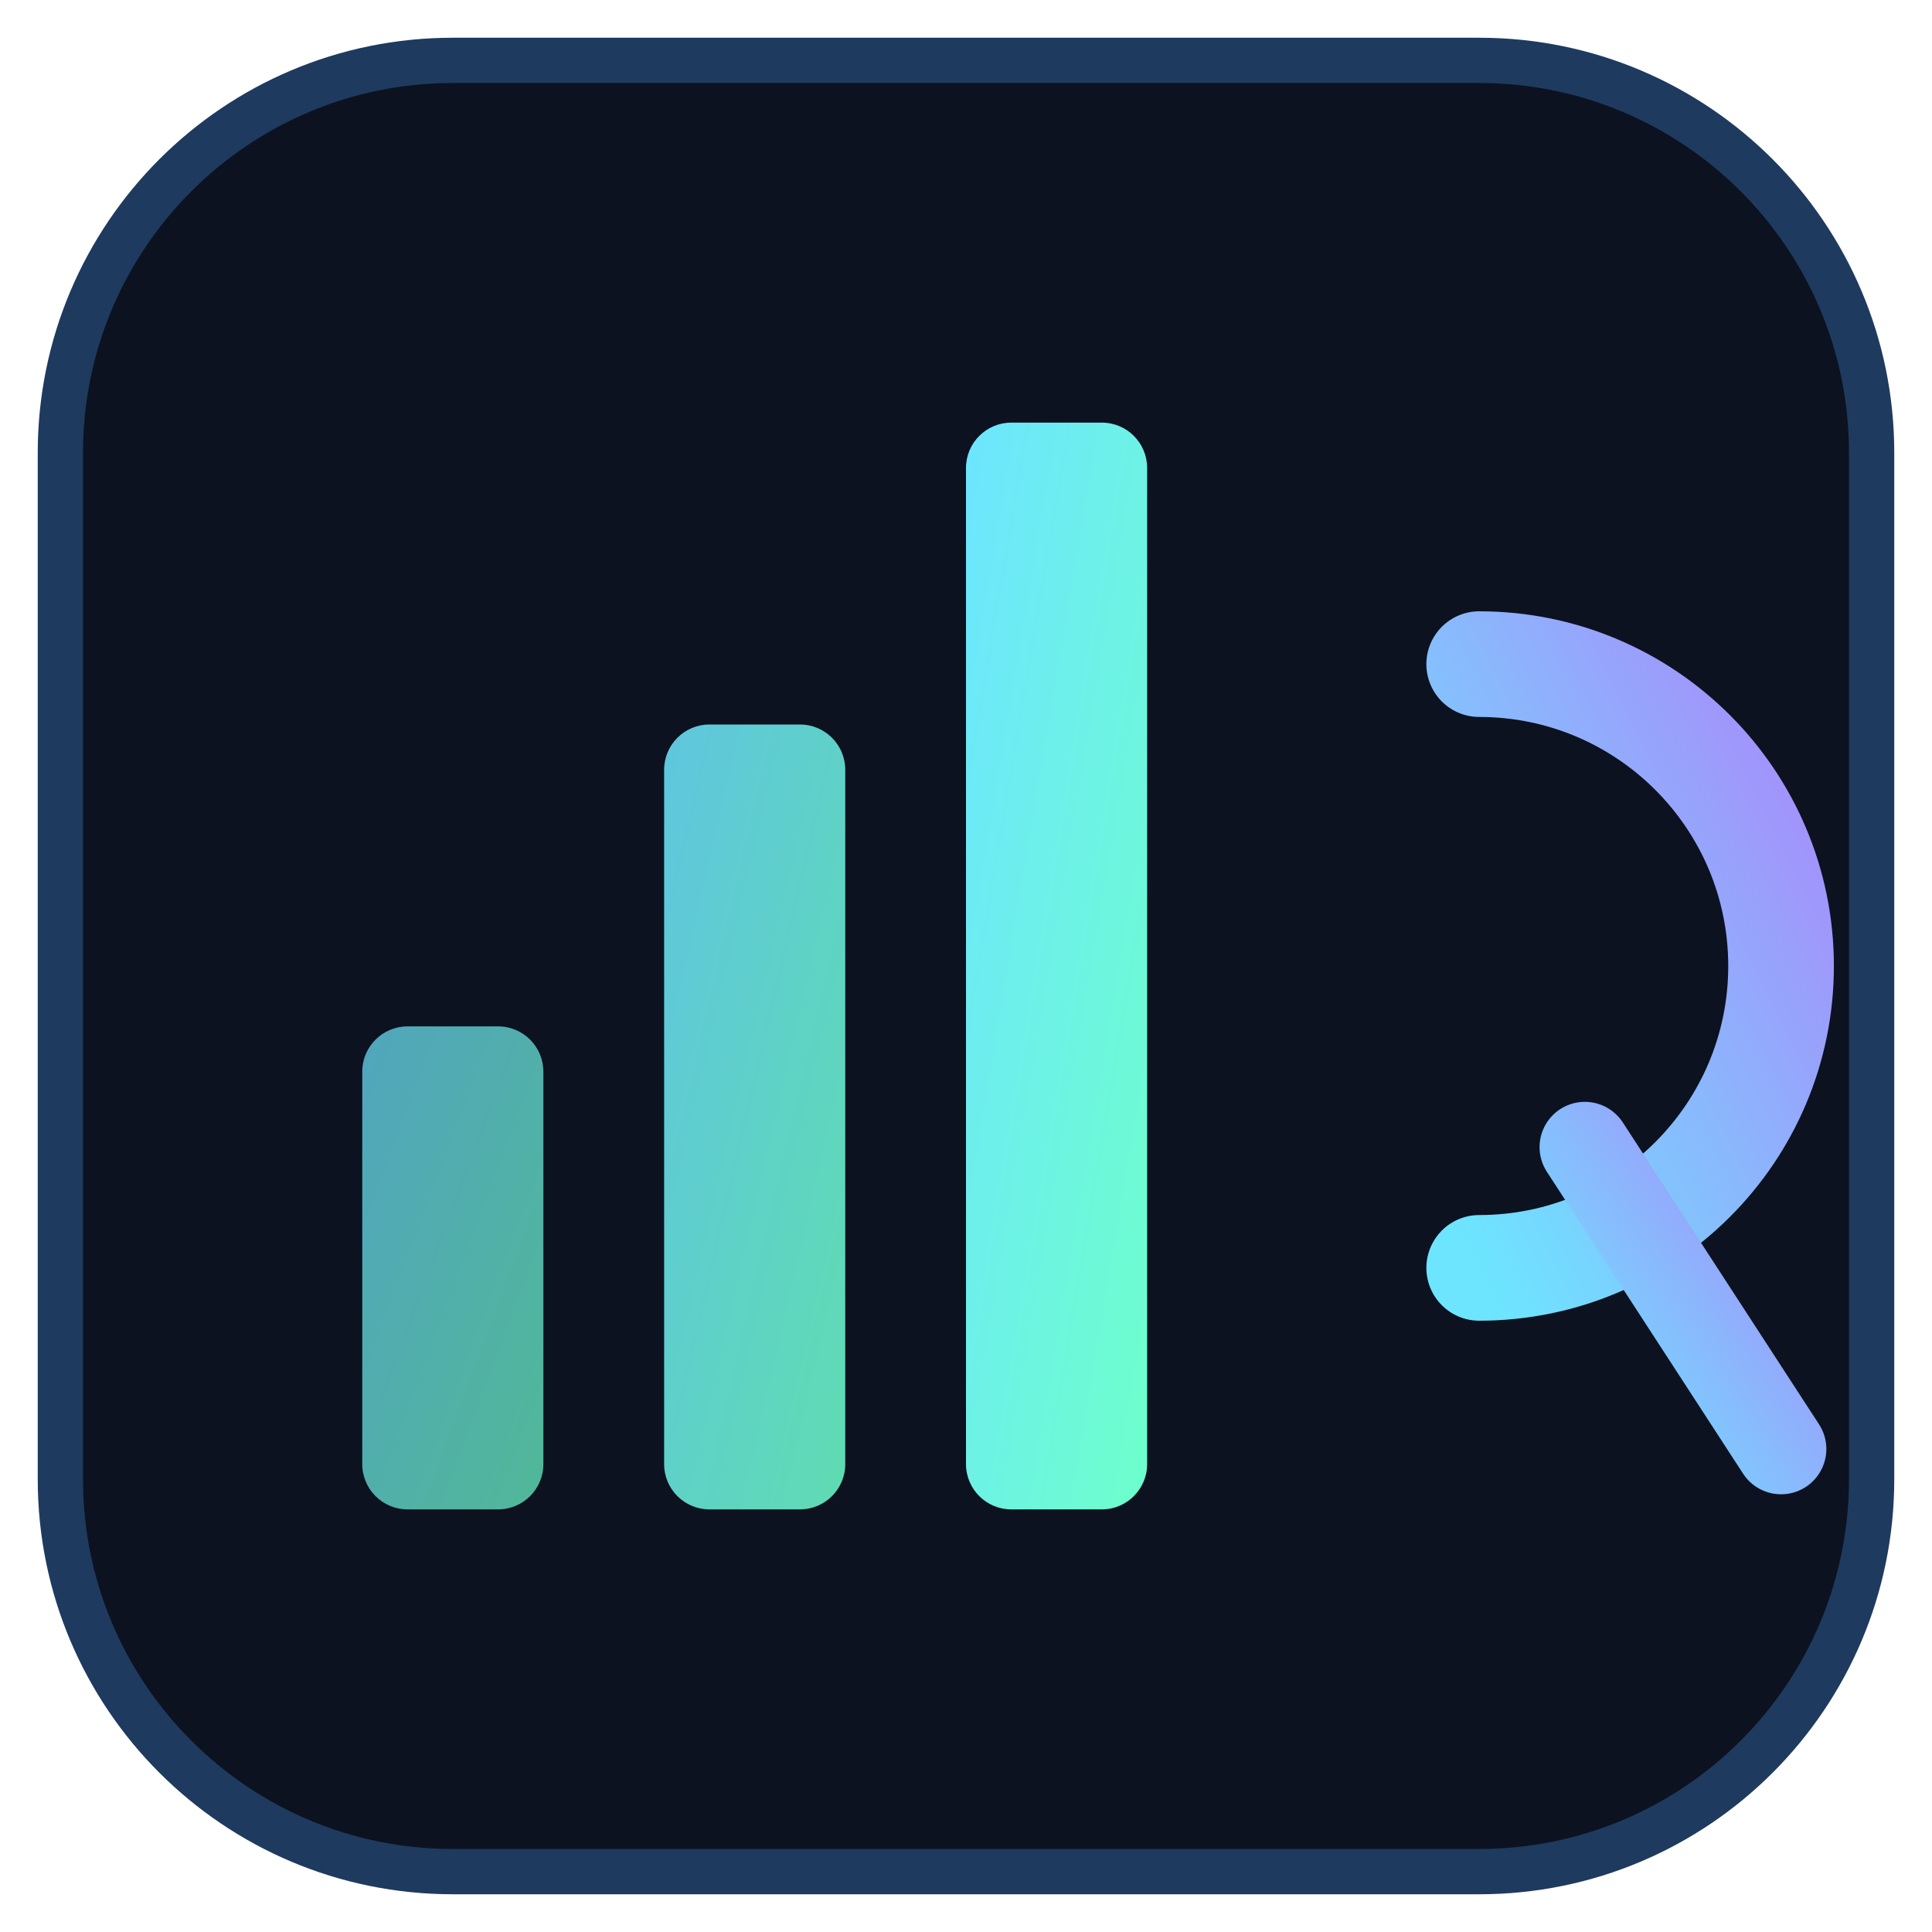
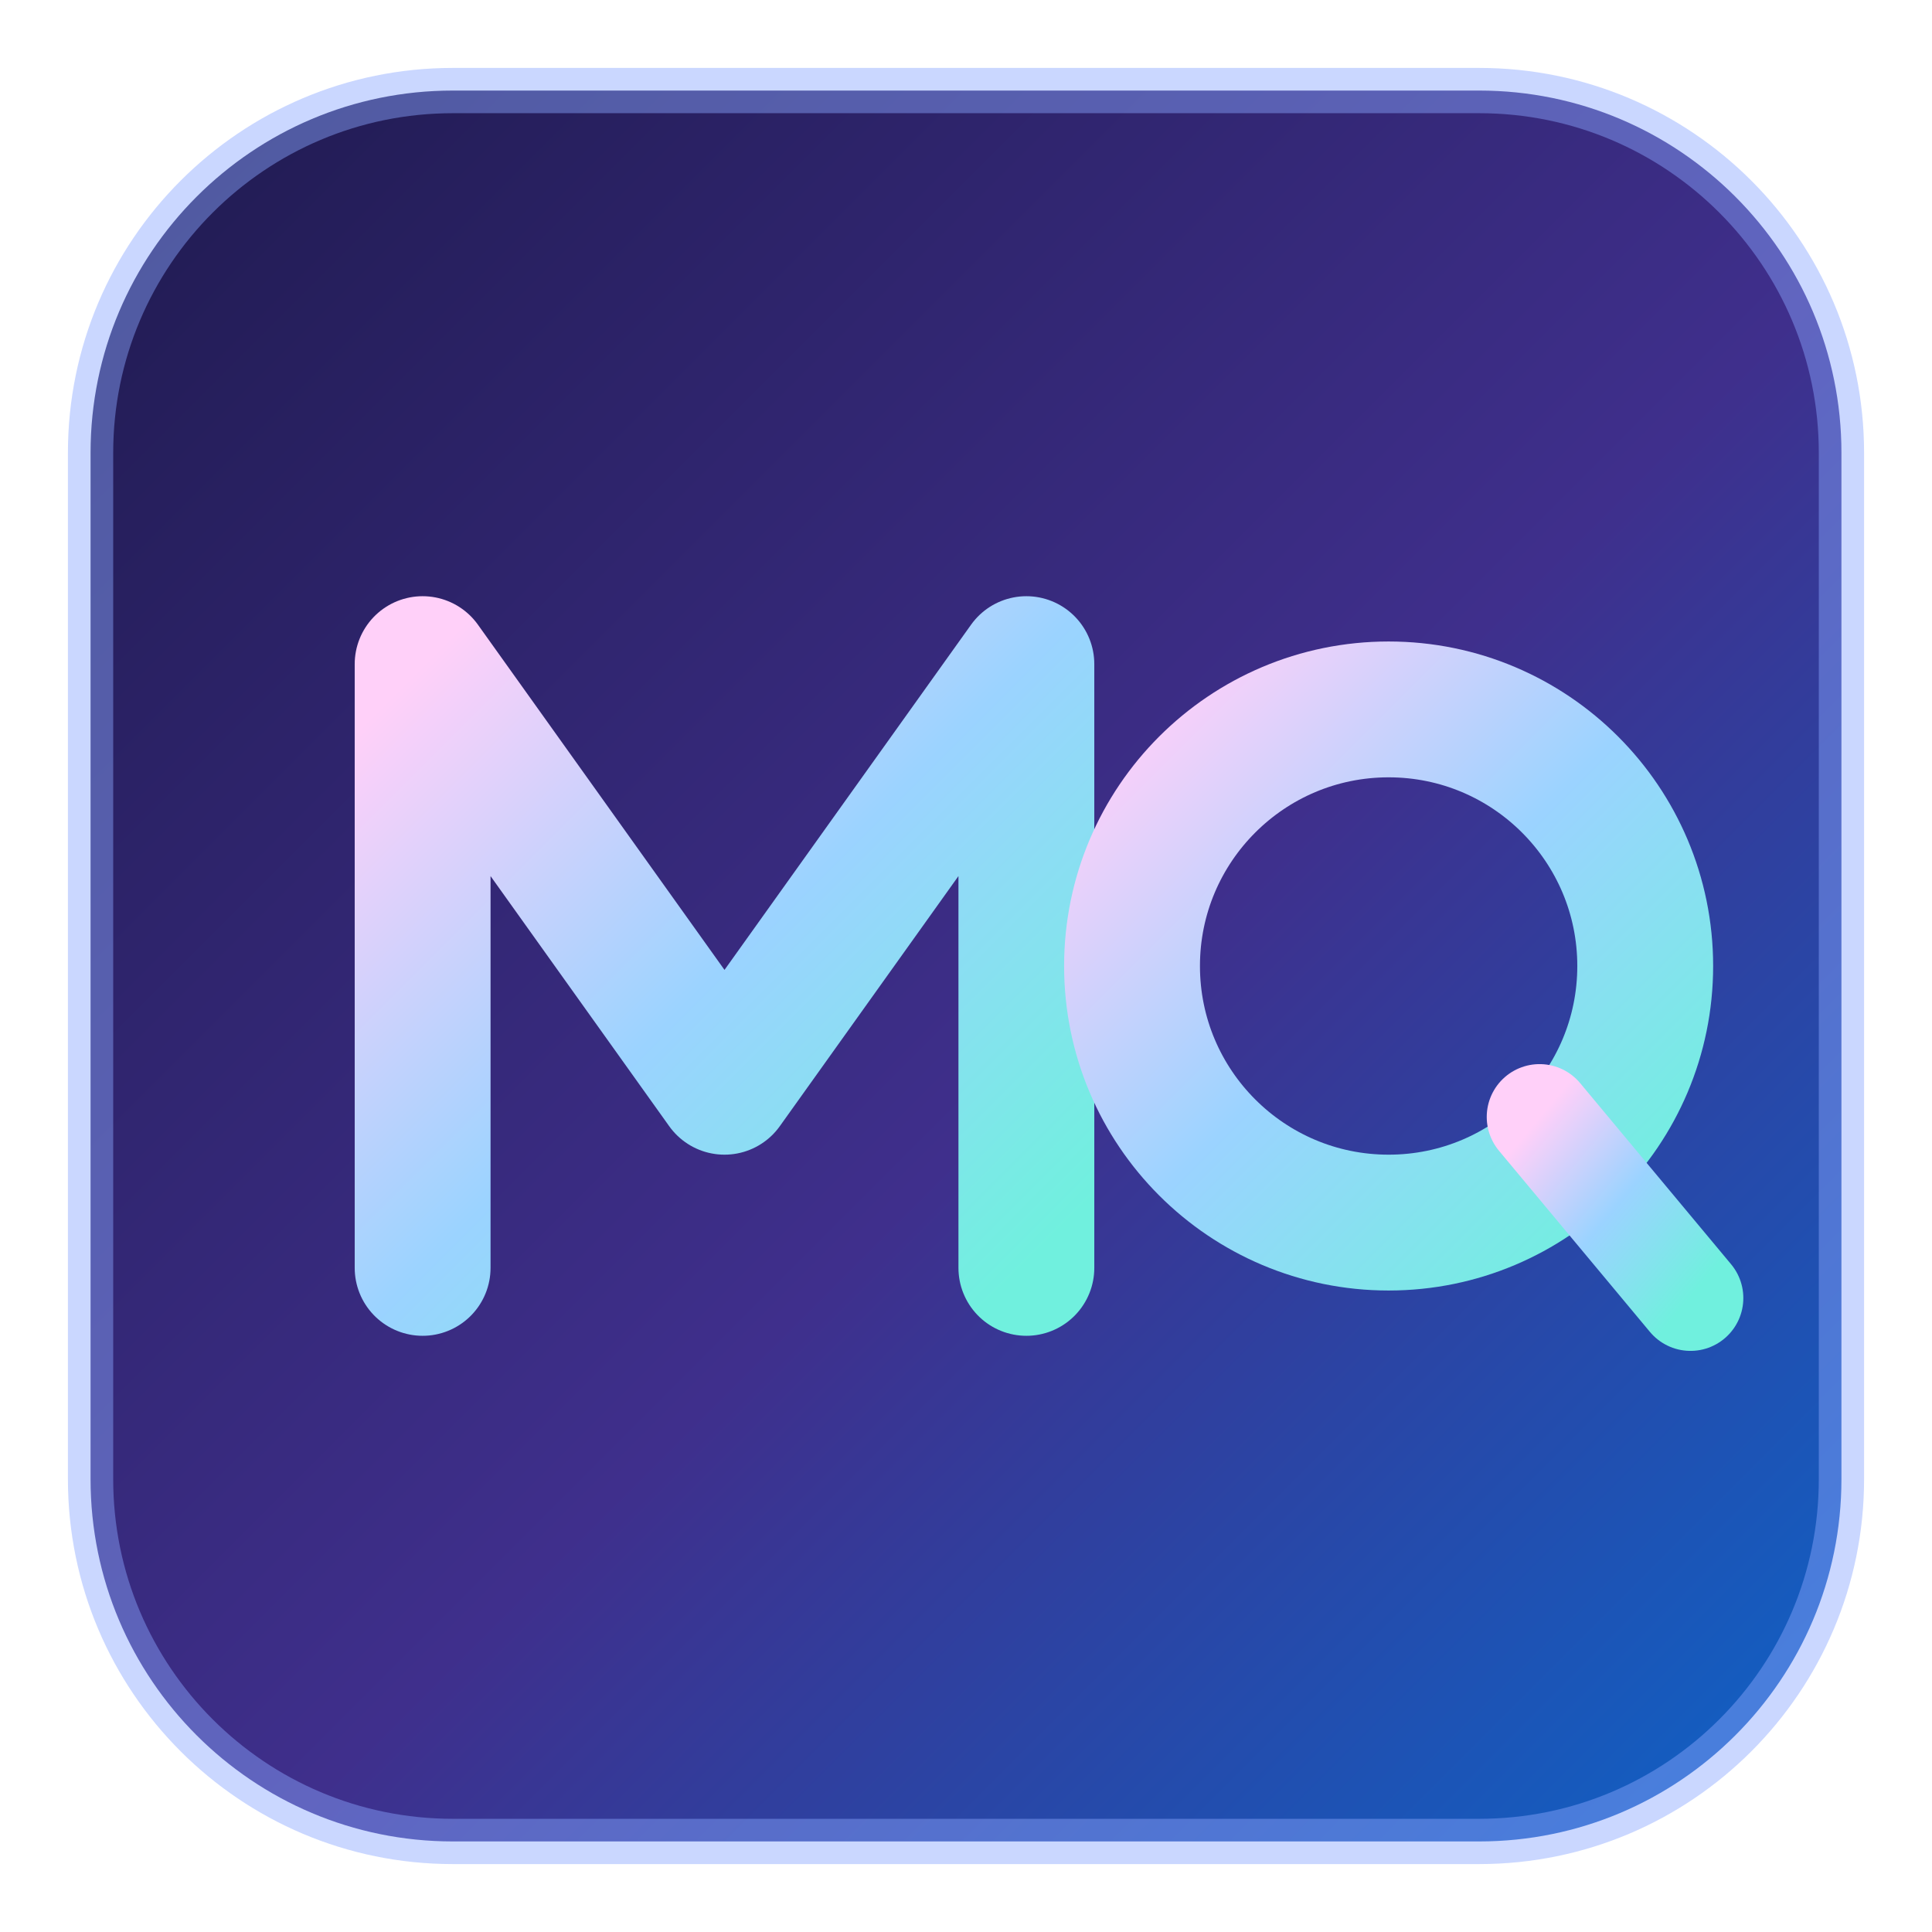
<svg xmlns="http://www.w3.org/2000/svg" viewBox="0 0 128 128" role="img" aria-label="OpenQuant icon">
  <defs>
-     <linearGradient id="g1" x1="0" x2="1" y1="0" y2="1">
-       <stop offset="0%" stop-color="#6de5ff" />
-       <stop offset="100%" stop-color="#6dffcb" />
+     <linearGradient id="oq-icon-bg" x1="0" y1="0" x2="1" y2="1">
+       <stop offset="0%" stop-color="#1f1a4f" />
+       <stop offset="55%" stop-color="#3f2f8c" />
+       <stop offset="100%" stop-color="#0d64c8" />
    </linearGradient>
-     <linearGradient id="g2" x1="0" x2="1" y1="1" y2="0">
-       <stop offset="0%" stop-color="#6de5ff" />
-       <stop offset="100%" stop-color="#a78bfa" />
+     <linearGradient id="oq-icon-line" x1="0" y1="0" x2="1" y2="1">
+       <stop offset="0%" stop-color="#ffd0f9" />
+       <stop offset="50%" stop-color="#9bd3ff" />
+       <stop offset="100%" stop-color="#70f0de" />
    </linearGradient>
  </defs>
-   <rect x="4" y="4" width="120" height="120" rx="26" fill="#0c1220" stroke="#1e3a5f" stroke-width="3" />
-   <rect x="24" y="68" width="12" height="32" rx="3" fill="url(#g1)" opacity="0.7" />
-   <rect x="44" y="48" width="12" height="52" rx="3" fill="url(#g1)" opacity="0.85" />
-   <rect x="64" y="28" width="12" height="72" rx="3" fill="url(#g1)" />
-   <path d="M 98 44 A 20 20 0 1 1 98 84" fill="none" stroke="url(#g2)" stroke-width="7" stroke-linecap="round" />
-   <line x1="105" y1="76" x2="118" y2="96" stroke="url(#g2)" stroke-width="6" stroke-linecap="round" />
+   <rect x="6" y="6" width="116" height="116" rx="24" fill="url(#oq-icon-bg)" stroke="#8ba7ff" stroke-opacity="0.45" stroke-width="3" />
+   <path d="M28 84V44L48 72L68 44V84" fill="none" stroke="url(#oq-icon-line)" stroke-width="9" stroke-linecap="round" stroke-linejoin="round" />
+   <circle cx="92" cy="64" r="17" fill="none" stroke="url(#oq-icon-line)" stroke-width="9" />
+   <path d="M102 74L112 86" stroke="url(#oq-icon-line)" stroke-width="7" stroke-linecap="round" />
</svg>
